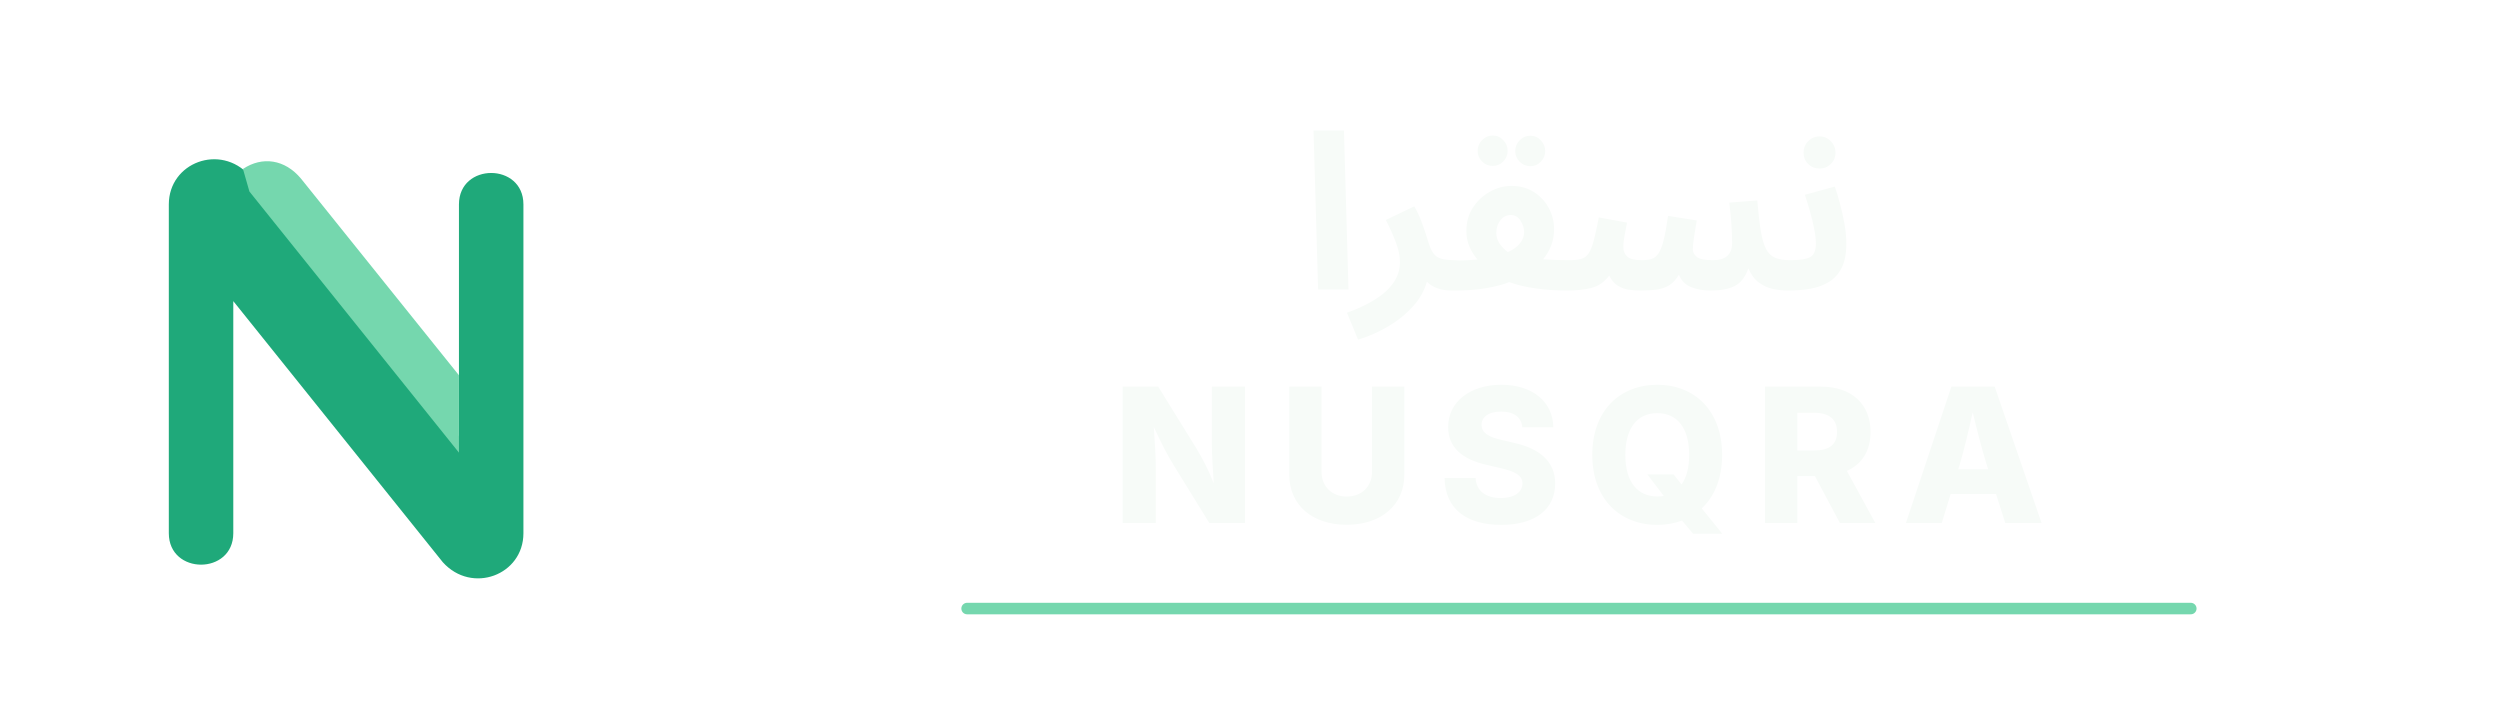
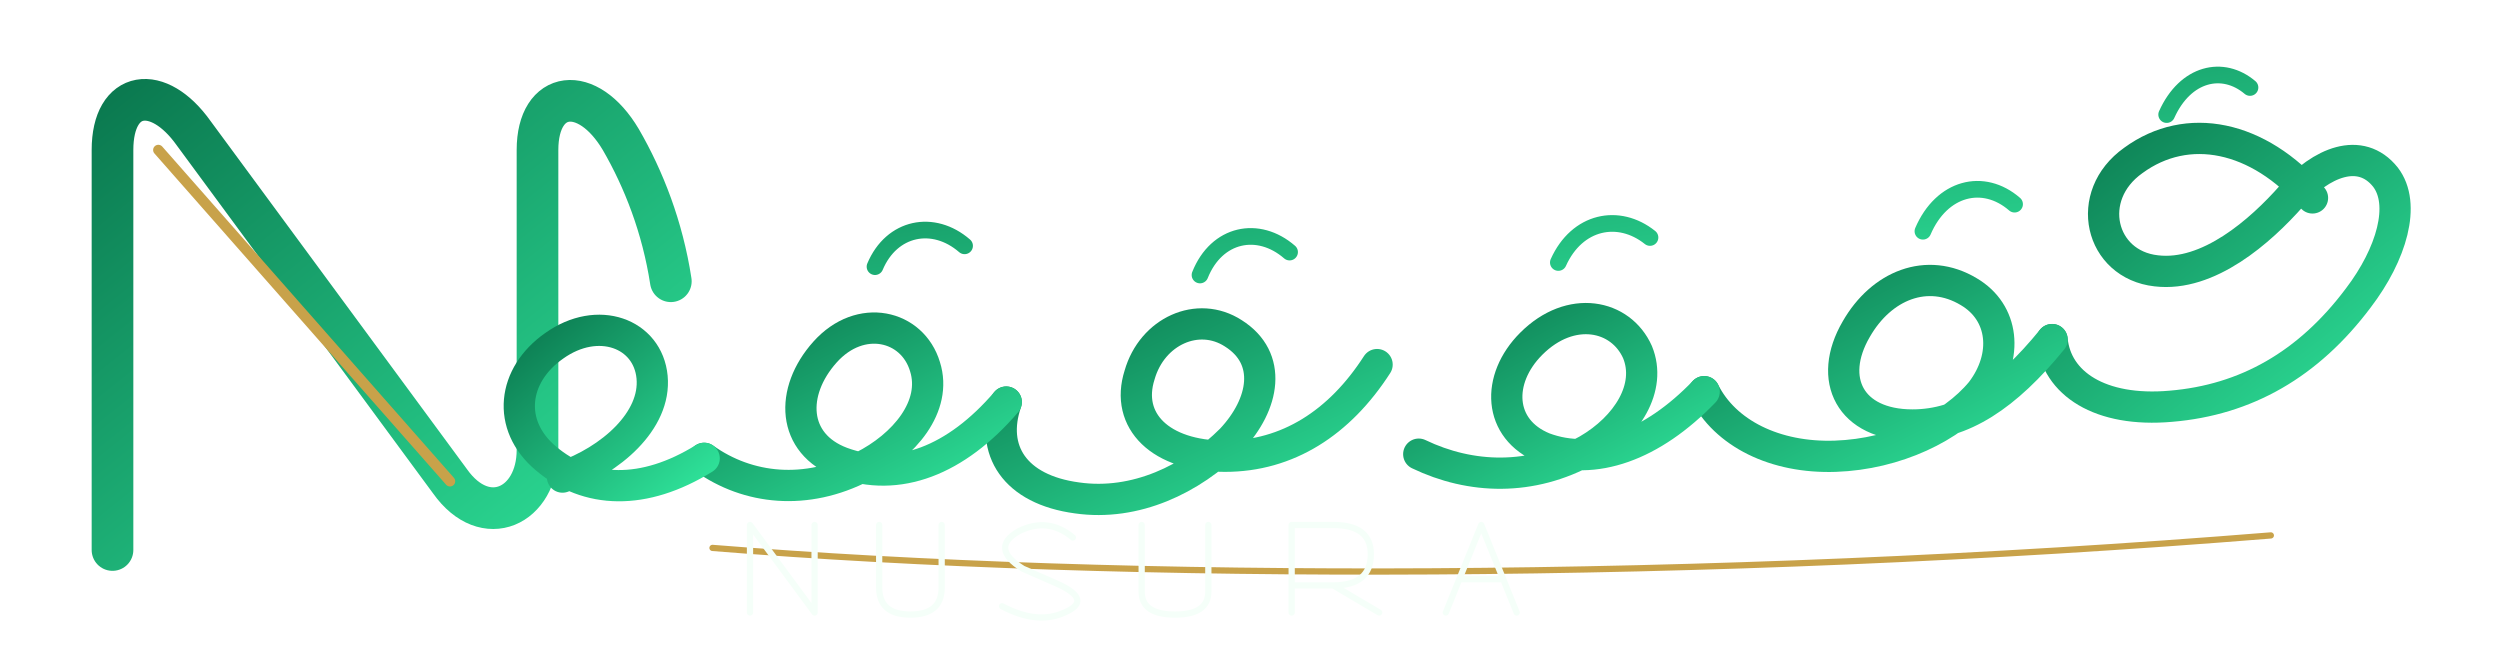
- <svg xmlns="http://www.w3.org/2000/svg" viewBox="0 0 760 220" role="img" aria-labelledby="title desc">
-   <g transform="translate(18 20) scale(.98)">
-     <path d="M34 145V43c0-13 16-19 25-9l65 81V43c0-13 20-13 20 0v102c0 13-16 19-25 9L54 73v72c0 13-20 13-20 0Z" fill="#1FA97A" />
-     <path d="M59 39 124 120V96L75 35c-5-6-12-7-18-3Z" fill="#75D7AE" />
+ <svg xmlns="http://www.w3.org/2000/svg" width="1200" height="320" viewBox="0 0 1200 320" role="img" aria-labelledby="t d">
+   <defs>
+     <linearGradient id="emerald" x1="0" y1="0" x2="1" y2="1">
+       <stop stop-color="#0b7a50" />
+       <stop offset="1" stop-color="#2fe39a" />
+     </linearGradient>
+   </defs>
+   <g transform="translate(28 24)" fill="none" stroke="url(#emerald)" stroke-width="20" stroke-linecap="round" stroke-linejoin="round">
+     <path d="M26 240V48C26 19 48 16 65 40L188 207C205 231 230 219 230 192V48C230 19 254 16 270 43C281 62 290 85 294 111" />
+     <path d="M48 48L188 207" stroke="#c8a24a" stroke-width="5" />
  </g>
-   <g text-anchor="middle">
-     <text x="480" y="88" fill="#F7FBF8" font-family="Cairo, 'Noto Sans Arabic', Arial, sans-serif" font-size="66" font-weight="700" direction="rtl" unicode-bidi="plaintext">نسقرا</text>
-     <text x="480" y="159" fill="#F7FBF8" font-family="Inter, Arial, sans-serif" font-size="57" font-weight="800" letter-spacing="7">NUSQRA</text>
-     <path d="M294 185H666" stroke="#75D7AE" stroke-width="3.5" stroke-linecap="round" />
+   <g fill="none" stroke="url(#emerald)" stroke-width="15" stroke-linecap="round" stroke-linejoin="round">
+     <path d="M1110 95C1084 65 1050 58 1024 77C1000 94 1008 127 1035 130C1060 133 1085 111 1100 94C1114 78 1133 70 1145 85C1155 98 1148 122 1132 143C1108 175 1078 192 1042 195C1008 198 987 184 985 163" />
+     <path d="M985 163C963 190 942 204 918 204C888 204 877 182 891 158C903 137 925 128 945 140C962 150 964 171 951 188C937 205 910 218 881 219C852 220 828 208 818 188" />
+     <path d="M818 188C793 214 765 224 741 215C719 206 718 182 735 165C754 146 778 151 786 169C793 186 781 205 762 216C735 231 706 230 681 218" />
+     <path d="M661 175C643 203 618 219 588 219C557 219 540 202 547 180C553 159 575 149 592 160C611 172 607 194 591 211C572 230 545 243 517 239C487 235 475 216 483 193" />
+     <path d="M483 193C459 221 431 232 404 222C380 213 379 188 396 169C413 150 438 156 444 176C450 195 434 214 414 224C387 238 359 235 338 220" />
+     <path d="M338 220C309 238 282 237 262 220C243 204 246 180 266 166C287 151 311 160 313 181C315 202 293 221 270 229" />
+     <path d="M1040 55C1049 35 1067 31 1080 42M923 111C932 90 952 85 967 98M748 126C757 106 777 102 792 114M576 132C584 112 604 108 619 121M420 128C428 109 448 105 463 118" stroke-width="8" />
+   </g>
+   <path d="M342 263C540 279 818 279 1090 257" fill="none" stroke="#c8a24a" stroke-width="3" stroke-linecap="round" />
+   <g fill="none" stroke="#f5fff9" stroke-width="3" stroke-linecap="round" stroke-linejoin="round" transform="translate(360 294)">
+     <path d="M0 0V-42L31 0V-42M62 -42V-12Q62 1 77 1Q92 1 92 -12V-42M155 -36Q143 -46 129 -39Q115 -31 131 -21L147 -14Q165 -6 151 0Q138 6 121 -3M188 -42V-10Q188 1 204 1Q220 1 220 -10V-42M260 0V-42H280Q298 -42 298 -28Q298 -13 280 -13H260M280 -13L302 0M334 0L351 -42L368 0M341 -16H361" />
  </g>
</svg>
